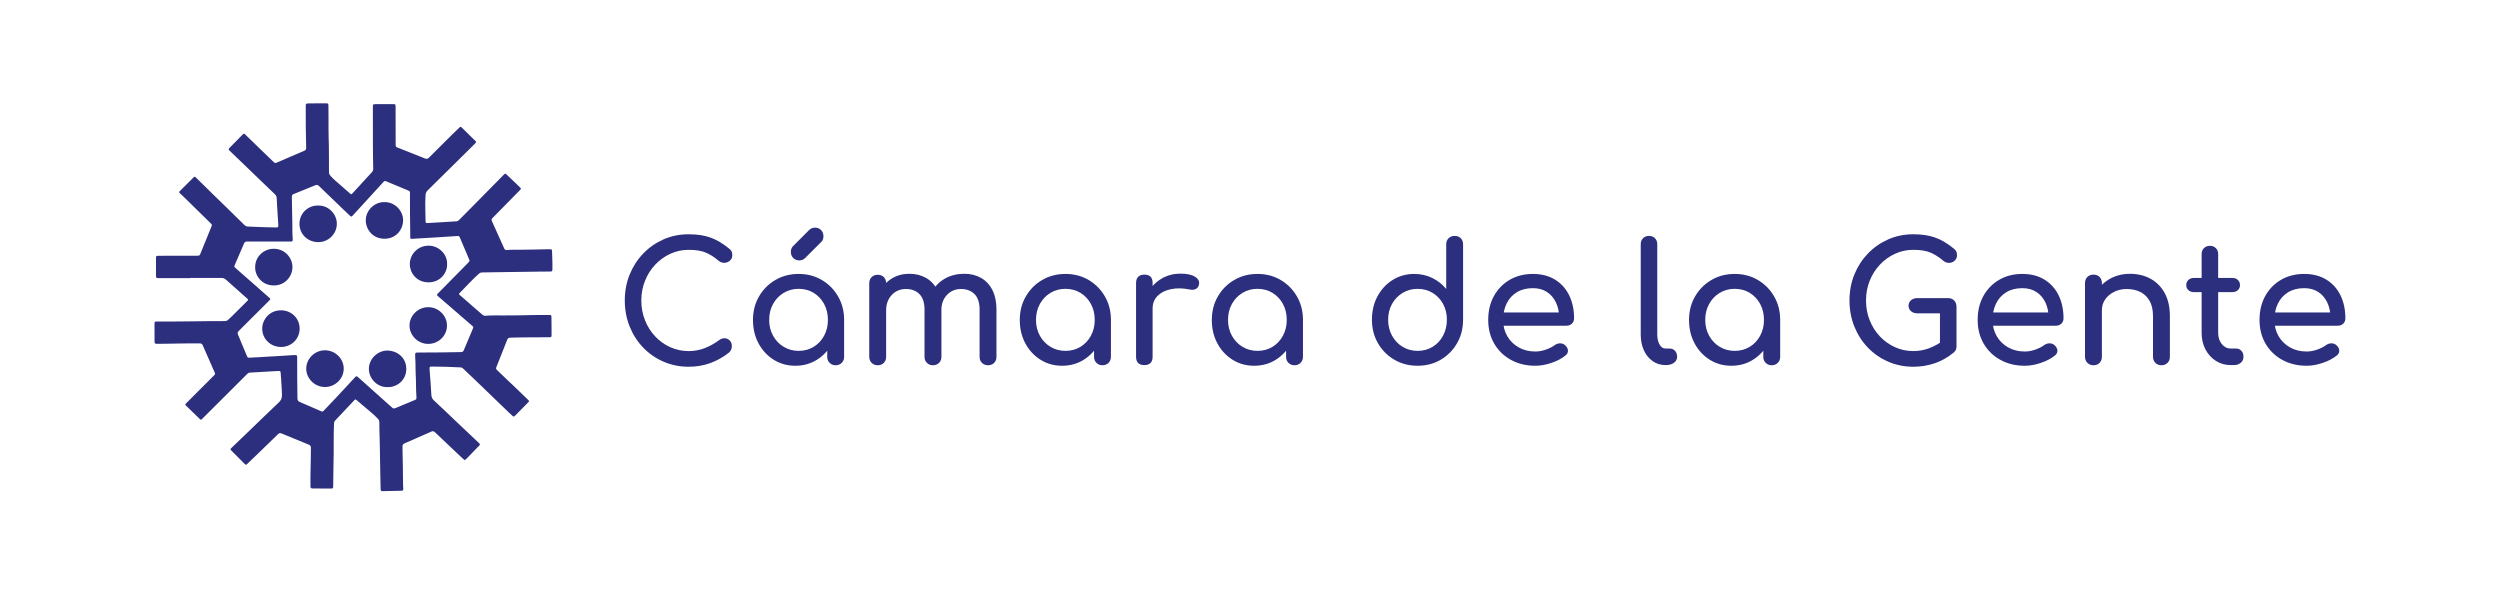
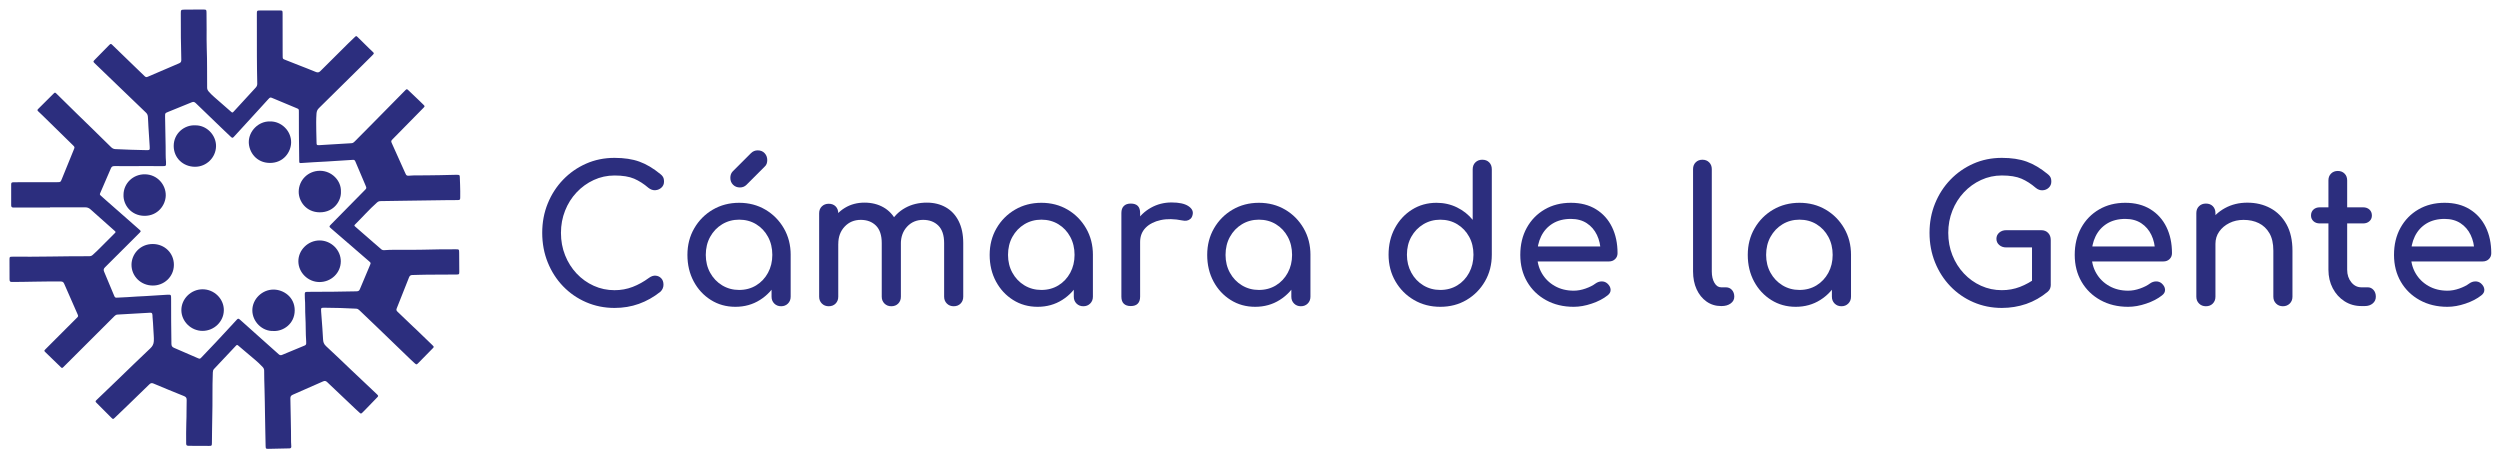
- <svg xmlns="http://www.w3.org/2000/svg" version="1.1" id="Layer_1" x="0px" y="0px" viewBox="0 0 1659.52 394.56" style="enable-background:new 0 0 1659.52 394.56;" xml:space="preserve">
+ <svg xmlns="http://www.w3.org/2000/svg" version="1.1" id="Layer_1" x="0px" y="0px" viewBox="97 63 1465 268" style="enable-background:new 97 63 1465 268;" xml:space="preserve">
  <style type="text/css">
	.st0{fill:#2C2E7E;}
</style>
  <g>
    <g>
      <g>
        <path class="st0" d="M126.35,184.61c-6.89,0-13.78,0-20.68,0c-0.34,0-0.67-0.01-1.01-0.01c-0.71,0-1.05-0.38-1.09-1.07     c-0.01-0.1-0.02-0.19-0.02-0.29c0-4.05-0.03-8.1,0-12.15c0.01-1.04,0.26-1.24,1.32-1.28c1.16-0.04,2.31-0.03,3.47-0.03     c7.42-0.01,14.84-0.02,22.27-0.03c1.87,0,1.88-0.01,2.6-1.79c2.35-5.76,4.69-11.51,7.03-17.27c0.61-1.49,0.61-1.5-0.52-2.61     c-5.92-5.8-11.84-11.61-17.76-17.4c-0.83-0.81-1.71-1.56-2.52-2.39c-0.68-0.69-0.68-0.84,0.02-1.54c2.99-3,6-6,9.02-8.97     c0.67-0.66,0.83-0.65,1.55,0.04c1.25,1.2,2.47,2.43,3.71,3.65c5.51,5.4,10.98,10.83,16.54,16.17c3.96,3.81,7.85,7.69,11.77,11.54     c0.72,0.71,1.48,1.15,2.53,1.2c6.01,0.24,12.03,0.55,18.05,0.6c2.15,0.02,2.2,0.01,2.09-2.15c-0.21-3.89-0.49-7.79-0.75-11.68     c-0.13-1.92-0.14-3.85-0.31-5.77c-0.09-0.99-0.42-1.71-1.12-2.38c-5.02-4.79-10.01-9.61-15.01-14.43     c-4.93-4.75-9.86-9.49-14.79-14.24c-1.29-1.24-1.27-1.25,0.02-2.56c2.6-2.64,5.2-5.29,7.8-7.94c0.24-0.24,0.49-0.47,0.72-0.71     c0.47-0.5,0.92-0.44,1.36,0.03c0.13,0.14,0.28,0.27,0.41,0.4c4.19,4.06,8.38,8.12,12.57,12.17c2.04,1.98,4.11,3.92,6.14,5.92     c0.55,0.54,1.02,0.68,1.78,0.36c6.14-2.67,12.29-5.32,18.47-7.92c0.99-0.42,1.24-1,1.23-1.98c-0.01-5.83-0.33-11.66-0.26-17.49     c0.04-3.28-0.03-6.55-0.03-9.83c0-1.97,0.12-2.1,2.14-2.14c2.51-0.04,5.01-0.03,7.52-0.05c1.11-0.01,2.22-0.01,3.33-0.01     c1.97,0,2.07,0.09,2.08,2c0.02,3.23,0.04,6.46,0.06,9.69c0.02,3.66-0.08,7.33,0.07,10.99c0.3,7.71,0.15,15.42,0.23,23.13     c0.01,0.88,0.31,1.52,0.87,2.19c1.97,2.34,4.41,4.17,6.65,6.21c2.07,1.88,4.21,3.68,6.31,5.52c0.96,0.84,1.01,0.86,1.85-0.06     c4.27-4.65,8.52-9.31,12.81-13.94c0.64-0.69,0.9-1.41,0.88-2.33c-0.07-5.4-0.24-10.79-0.21-16.19     c0.04-8.24-0.01-16.48-0.02-24.73c0-0.34,0-0.68,0.03-1.01c0.05-0.57,0.37-0.86,0.94-0.88c0.39-0.01,0.77-0.02,1.16-0.03     c3.66,0,7.33-0.01,10.99-0.01c1.92,0,1.96,0.03,1.96,1.92c0.01,7.37,0.02,14.75,0.03,22.12c0,0.92,0.01,1.83,0.02,2.75     c0.02,1.56,0.02,1.57,1.42,2.12c2.6,1.03,5.2,2.05,7.8,3.08c3.41,1.34,6.83,2.64,10.21,4.05c1.11,0.46,1.82,0.33,2.67-0.52     c5.4-5.43,10.86-10.82,16.3-16.21c1.23-1.22,2.5-2.41,3.75-3.61c0.92-0.88,0.96-0.9,1.86-0.02c2.24,2.19,4.47,4.39,6.7,6.59     c0.58,0.57,1.17,1.15,1.78,1.7c1.19,1.09,1.2,1.18,0.01,2.37c-2.08,2.08-4.16,4.15-6.26,6.22c-8.33,8.23-16.65,16.47-25.01,24.68     c-0.92,0.91-1.31,1.86-1.41,3.15c-0.25,3.42-0.19,6.84-0.13,10.26c0.04,2.31,0.13,4.62,0.16,6.93c0.01,1.24,0.19,1.41,1.47,1.36     c1.68-0.06,3.36-0.22,5.05-0.31c4.66-0.23,9.32-0.57,13.98-0.84c0.81-0.05,1.33-0.47,1.84-1c3.53-3.56,7.07-7.11,10.59-10.68     c6.26-6.34,12.52-12.7,18.78-19.05c0.1-0.1,0.2-0.21,0.3-0.31c0.83-0.78,0.94-0.8,1.78-0.01c2.14,2.02,4.26,4.05,6.38,6.08     c0.87,0.83,1.74,1.66,2.59,2.53c0.7,0.71,0.69,0.84,0.05,1.55c-0.39,0.43-0.81,0.82-1.22,1.24c-5.61,5.7-11.22,11.41-16.83,17.11     c-1.23,1.25-1.23,1.25-0.51,2.87c2.45,5.45,4.9,10.9,7.35,16.35c0.2,0.44,0.44,0.86,0.61,1.31c0.3,0.78,0.82,1.13,1.67,1.06     c1.05-0.09,2.11-0.17,3.17-0.18c5.01-0.05,10.03,0,15.04-0.14c2.94-0.08,5.87-0.17,8.81-0.2c0.53-0.01,1.06-0.02,1.59,0     c1.29,0.03,1.43,0.16,1.46,1.39c0.04,1.54,0.1,3.08,0.17,4.62c0.11,2.41,0.08,4.82,0.07,7.23c0,1.39-0.16,1.54-1.62,1.56     c-2.17,0.03-4.34,0.02-6.51,0.04c-8.77,0.1-17.54,0.27-26.31,0.37c-4.09,0.05-8.19,0.14-12.28,0.19     c-0.83,0.01-1.45,0.29-2.06,0.83c-4.48,3.97-8.42,8.48-12.67,12.68c-0.78,0.77-0.77,0.84,0.08,1.58     c3.48,3.05,6.97,6.08,10.46,9.12c1.49,1.3,2.99,2.58,4.48,3.88c0.53,0.47,1.11,0.72,1.84,0.66c4.09-0.35,8.19-0.16,12.28-0.21     c3.47-0.05,6.94,0.05,10.41-0.07c6.36-0.24,12.72-0.19,19.08-0.24c2.17-0.02,2.18-0.01,2.2,2.13c0.03,3.66,0.05,7.33,0.07,10.99     c0.01,1.52-0.11,1.65-1.64,1.67c-5.78,0.05-11.57,0.1-17.35,0.09c-2.84,0-5.68,0.17-8.52,0.2c-1.02,0.01-1.56,0.42-1.93,1.36     c-1.96,5.03-3.98,10.03-5.97,15.05c-0.41,1.03-0.78,2.08-1.23,3.09c-0.33,0.76-0.27,1.32,0.36,1.92c2.98,2.81,5.92,5.66,8.88,8.5     c0.56,0.53,1.14,1.04,1.69,1.57c3.13,3.01,6.25,6.02,9.37,9.03c0.28,0.27,0.56,0.53,0.82,0.81c0.73,0.77,0.74,0.84-0.04,1.64     c-2.79,2.86-5.6,5.72-8.41,8.56c-1.1,1.11-1.14,1.09-2.33,0.03c-0.65-0.58-1.29-1.16-1.91-1.76     c-6.66-6.42-13.31-12.85-19.98-19.27c-3.4-3.27-6.83-6.52-10.24-9.79c-0.57-0.54-1.11-0.98-1.98-1.02     c-6.16-0.31-12.32-0.55-18.49-0.55c-2.14,0-2.19,0-2.06,2.18c0.2,3.27,0.49,6.53,0.73,9.8c0.15,2.16,0.32,4.32,0.4,6.49     c0.06,1.6,0.47,2.86,1.76,4.04c4.94,4.52,9.73,9.2,14.59,13.81c4.89,4.64,9.8,9.27,14.71,13.9c0.21,0.2,0.42,0.4,0.62,0.6     c0.79,0.83,0.82,0.93,0.01,1.76c-2.34,2.43-4.69,4.85-7.04,7.27c-0.5,0.52-1,1.04-1.53,1.54c-0.85,0.81-0.95,0.82-1.78,0.07     c-0.82-0.74-1.64-1.49-2.45-2.25c-5.5-5.2-11-10.39-16.47-15.62c-0.78-0.75-1.45-0.86-2.44-0.41c-5.89,2.64-11.8,5.25-17.73,7.8     c-1.06,0.46-1.41,1.05-1.4,2.18c0.11,8.48,0.42,16.96,0.4,25.44c0,0.91,0.12,1.83,0.14,2.74c0.02,0.69-0.32,1.08-1.05,1.08     c-0.1,0-0.19,0.01-0.29,0.01c-4,0.09-7.99,0.19-11.99,0.26c-1.59,0.03-1.67-0.11-1.72-1.74c-0.2-6.02-0.17-12.05-0.35-18.06     c-0.16-5.06-0.07-10.12-0.29-15.17c-0.16-3.61-0.16-7.22-0.21-10.84c-0.01-0.89-0.31-1.53-0.91-2.18     c-2.95-3.21-6.45-5.78-9.71-8.65c-1.45-1.27-2.92-2.52-4.41-3.74c-0.84-0.69-0.92-0.67-1.66,0.11     c-4.23,4.49-8.45,8.99-12.69,13.47c-0.59,0.62-0.67,1.33-0.71,2.12c-0.36,8.62-0.07,17.25-0.32,25.87     c-0.15,5.16-0.1,10.31-0.21,15.46c-0.03,1.53-0.13,1.63-1.68,1.63c-3.86-0.01-7.71-0.03-11.57-0.05c-0.19,0-0.39,0-0.58-0.02     c-0.99-0.09-1.17-0.27-1.25-1.22c-0.01-0.14-0.01-0.29-0.01-0.43c0.02-3.95-0.09-7.91,0.09-11.85c0.21-4.43,0.06-8.87,0.21-13.29     c0.04-1.25-0.4-1.88-1.57-2.34c-5.99-2.4-11.96-4.86-17.92-7.37c-1.03-0.43-1.65-0.22-2.39,0.51c-4.23,4.15-8.5,8.26-12.76,12.38     c-2.5,2.41-5,4.81-7.51,7.21c-0.95,0.91-1.03,0.91-1.98-0.04c-2.87-2.86-5.73-5.73-8.58-8.6c-0.9-0.9-0.91-1.01-0.04-1.86     c3.22-3.11,6.47-6.21,9.7-9.31c0.9-0.87,1.81-1.73,2.71-2.6c6.31-6.09,12.59-12.22,18.97-18.23c1.32-1.24,2.01-2.44,2.12-4.29     c0.14-2.33-0.21-4.61-0.27-6.92c-0.06-2.4-0.31-4.8-0.48-7.21c-0.03-0.38-0.01-0.77-0.05-1.16c-0.13-1.19-0.37-1.42-1.56-1.35     c-6.3,0.36-12.59,0.75-18.89,1.08c-0.81,0.04-1.34,0.42-1.86,0.94c-2.38,2.39-4.78,4.77-7.16,7.15     c-7.4,7.39-14.81,14.77-22.21,22.16c-0.17,0.17-0.34,0.35-0.51,0.51c-0.75,0.68-0.83,0.71-1.54,0.02     c-3.02-2.9-6.04-5.82-9.03-8.75c-0.8-0.78-0.79-0.86,0.08-1.74c2.65-2.67,5.31-5.32,7.97-7.98c3.44-3.44,6.89-6.88,10.33-10.32     c1-1,1.01-1.01,0.42-2.36c-2.59-5.91-5.22-11.81-7.79-17.74c-0.4-0.93-0.96-1.29-1.98-1.28c-5.06,0.05-10.13-0.08-15.18,0.1     c-4.14,0.15-8.29,0.08-12.43,0.18c-0.43,0.01-0.87-0.01-1.3-0.02c-0.71-0.01-1.05-0.4-1.08-1.09c-0.01-0.24-0.02-0.48-0.03-0.72     c-0.01-3.71-0.03-7.42-0.03-11.13c0-1.77,0.09-1.85,1.9-1.85c7.28-0.02,14.56,0.08,21.83-0.09c7.66-0.18,15.32-0.14,22.98-0.19     c0.76-0.01,1.41-0.17,1.98-0.7c0.84-0.8,1.73-1.53,2.55-2.35c3.35-3.32,6.69-6.67,10.03-10.01c0.2-0.2,0.4-0.42,0.61-0.62     c0.34-0.33,0.38-0.65-0.02-0.97c-0.15-0.12-0.28-0.26-0.43-0.39c-4.68-4.16-9.38-8.3-14.04-12.49c-0.93-0.83-1.92-1.12-3.15-1.12     c-6.84,0.04-13.69,0.02-20.53,0.02C126.35,184.57,126.35,184.59,126.35,184.61z M178.36,160.31c0,0.01,0,0.03,0,0.04     c-4.77,0-9.54,0.03-14.31-0.02c-1.08-0.01-1.69,0.35-2.08,1.34c-0.58,1.48-1.25,2.92-1.89,4.38c-1.41,3.27-2.84,6.54-4.24,9.82     c-0.48,1.11-0.46,1.14,0.44,1.97c1.06,0.98,2.15,1.93,3.24,2.88c6.4,5.63,12.81,11.26,19.21,16.89c0.95,0.83,0.94,0.89,0.07,1.81     c-0.27,0.28-0.54,0.55-0.82,0.82c-6.48,6.47-12.94,12.95-19.45,19.4c-0.8,0.8-0.98,1.49-0.53,2.54c1.97,4.61,3.86,9.25,5.8,13.87     c0.58,1.39,0.6,1.43,2.14,1.36c3.85-0.19,7.7-0.36,11.53-0.66c1.64-0.13,3.27-0.15,4.9-0.25c4.18-0.28,8.36-0.56,12.54-0.78     c2.35-0.12,2.36-0.07,2.36,2.35c-0.01,8.82,0.03,17.63,0.18,26.45c0.02,1.18,0.41,1.83,1.51,2.3c4.61,1.96,9.19,3.99,13.79,5.98     c1.37,0.59,1.4,0.6,2.38-0.43c2.77-2.89,5.52-5.79,8.27-8.7c1.75-1.86,3.48-3.73,5.22-5.61c2.42-2.61,4.85-5.22,7.26-7.85     c0.5-0.54,0.95-0.58,1.48-0.09c0.18,0.16,0.38,0.3,0.56,0.46c3.95,3.53,7.9,7.07,11.85,10.6c3.52,3.14,7.06,6.27,10.57,9.43     c0.62,0.56,1.18,0.69,1.95,0.36c4.4-1.85,8.8-3.67,13.22-5.48c0.69-0.28,0.97-0.73,0.92-1.44c-0.02-0.34,0.01-0.68-0.01-1.01     c-0.37-4.85-0.17-9.73-0.47-14.58c-0.22-3.56,0.01-7.13-0.31-10.69c-0.06-0.72-0.04-1.44-0.04-2.17     c-0.01-1.41,0.11-1.53,1.58-1.57c0.77-0.02,1.54-0.02,2.31-0.02c8.77-0.02,17.54-0.07,26.3-0.29c0.93-0.02,1.63-0.15,2.05-1.16     c1.97-4.77,4-9.5,6-14.25c0.52-1.24,0.51-1.27-0.55-2.2c-1.27-1.11-2.56-2.2-3.83-3.3c-6.12-5.29-12.24-10.59-18.37-15.88     c-1.29-1.11-1.31-1.21-0.08-2.46c0.1-0.1,0.21-0.2,0.31-0.31c6.46-6.56,12.92-13.11,19.38-19.67c1.18-1.2,1.18-1.22,0.53-2.76     c-1.07-2.53-2.14-5.06-3.22-7.58c-0.92-2.17-1.85-4.34-2.77-6.52c-0.26-0.62-0.56-1.02-1.38-0.96c-5.28,0.37-10.57,0.72-15.85,1     c-4.81,0.25-9.61,0.51-14.42,0.86c-1.13,0.08-1.24-0.02-1.25-1.18c-0.06-5.39-0.14-10.79-0.18-16.18     c-0.03-4.05-0.01-8.1-0.02-12.14c0-2.3,0.13-2.02-1.99-2.92c-4.44-1.88-8.89-3.71-13.34-5.57c-1.44-0.6-1.49-0.62-2.61,0.59     c-1.8,1.94-3.57,3.92-5.35,5.88c-4.88,5.33-9.76,10.66-14.64,15.99c-0.91,0.99-1.05,1.01-2.07,0.05     c-1.37-1.29-2.74-2.57-4.09-3.87c-5.46-5.24-10.92-10.47-16.34-15.75c-0.77-0.75-1.4-0.89-2.4-0.47     c-4.53,1.9-9.1,3.71-13.66,5.56c-1.92,0.78-1.92,0.78-1.91,2.84c0,0.19,0.01,0.39,0.01,0.58c0.1,5.64,0.2,11.27,0.31,16.91     c0.06,2.99-0.07,5.97,0.22,8.96c0.05,0.52,0.02,1.06,0,1.59c-0.02,0.57-0.31,0.89-0.9,0.92c-0.39,0.02-0.77,0.02-1.16,0.03     C187.61,160.31,182.99,160.31,178.36,160.31z" />
        <path class="st0" d="M186.48,230.32c-6.9,0-12.45-5.43-12.42-12.19c0.02-6.02,4.84-12.18,12.51-12.14     c6.87,0.04,12.39,5.28,12.33,12.29C198.84,225.33,193,230.42,186.48,230.32z" />
        <path class="st0" d="M284.18,228.28c-6.71-0.03-12.33-5.58-12.34-12.18c-0.01-6.64,5.72-12.23,12.49-12.2     c6.78,0.03,12.44,5.65,12.38,12.29C296.67,222.92,291.07,228.31,284.18,228.28z" />
        <path class="st0" d="M296.78,175.27c0.29,5.15-3.93,12.18-12.4,12.15c-7.98-0.03-12.39-6.46-12.34-12.11     c0.06-6.8,5.48-12.18,12.37-12.23C291.4,163.03,297.05,168.92,296.78,175.27z" />
        <path class="st0" d="M255.29,134.17c6.42-0.16,12.39,5.4,12.31,12.28c-0.07,5.65-4.44,12.05-12.42,12.03     c-7.96-0.02-12.37-6.4-12.39-12.22C242.78,139.8,248.52,133.93,255.29,134.17z" />
        <path class="st0" d="M169.38,177.14c0.05-6.73,5.63-12.1,12.56-12c7.33,0.11,12.3,6.17,12.19,12.41     c-0.1,5.64-4.64,12.01-12.53,11.93C173.72,189.39,169.14,182.92,169.38,177.14z" />
        <path class="st0" d="M211.2,136.45c6.84-0.24,12.46,5.69,12.4,12.17c-0.07,6.65-5.59,12.15-12.36,12.11     c-6.99-0.04-12.43-5.21-12.45-12.15C198.76,141.07,205.15,136.18,211.2,136.45z" />
        <path class="st0" d="M257.24,256.95c-6.59,0.29-12.42-5.51-12.37-12.19c0.05-6.49,5.72-12.08,12.41-12.07     c5.81,0.01,12.42,4.3,12.42,12.18C269.69,252.81,262.91,257.29,257.24,256.95z" />
        <path class="st0" d="M215.72,232.52c6.8,0,12.47,5.56,12.45,12.21c-0.02,6.67-5.69,12.18-12.5,12.17     c-6.71-0.01-12.35-5.54-12.39-12.14C203.25,238.12,208.94,232.52,215.72,232.52z" />
      </g>
    </g>
    <g>
      <path class="st0" d="M457.12,243.45c-5.93,0-11.47-1.12-16.63-3.35c-5.16-2.23-9.66-5.34-13.51-9.33c-3.84-3.99-6.85-8.66-9-14    c-2.16-5.34-3.24-11.13-3.24-17.35c0-6.15,1.08-11.88,3.24-17.18c2.16-5.31,5.16-9.95,9-13.94c3.84-3.99,8.33-7.12,13.45-9.39    c5.12-2.27,10.69-3.4,16.69-3.4c5.64,0,10.49,0.73,14.55,2.2c4.06,1.47,8.14,3.88,12.24,7.25c0.59,0.44,1.04,0.9,1.37,1.37    c0.33,0.48,0.55,0.95,0.66,1.43c0.11,0.48,0.17,1.04,0.17,1.7c0,1.39-0.49,2.54-1.48,3.46c-0.99,0.92-2.18,1.43-3.57,1.54    c-1.39,0.11-2.75-0.35-4.06-1.37c-2.71-2.34-5.51-4.13-8.4-5.38c-2.89-1.24-6.72-1.87-11.47-1.87c-4.32,0-8.38,0.88-12.19,2.64    c-3.81,1.76-7.16,4.17-10.05,7.25c-2.89,3.07-5.14,6.64-6.75,10.71c-1.61,4.06-2.42,8.4-2.42,13.01c0,4.69,0.8,9.06,2.42,13.12    c1.61,4.06,3.86,7.63,6.75,10.71c2.89,3.07,6.24,5.47,10.05,7.19c3.8,1.72,7.87,2.58,12.19,2.58c3.73,0,7.26-0.64,10.6-1.92    c3.33-1.28,6.53-3.06,9.61-5.33c1.32-0.95,2.62-1.37,3.9-1.26c1.28,0.11,2.36,0.62,3.24,1.54c0.88,0.92,1.32,2.18,1.32,3.79    c0,0.73-0.15,1.45-0.44,2.14c-0.29,0.7-0.73,1.34-1.32,1.92c-3.95,3.15-8.18,5.53-12.68,7.14S462.1,243.45,457.12,243.45z" />
      <path class="st0" d="M527.94,242.79c-5.34,0-10.14-1.33-14.38-4.01c-4.25-2.67-7.6-6.29-10.05-10.87    c-2.45-4.57-3.68-9.75-3.68-15.54c0-5.78,1.33-10.98,4.01-15.59c2.67-4.61,6.29-8.25,10.87-10.93c4.57-2.67,9.72-4.01,15.43-4.01    c5.71,0,10.83,1.34,15.37,4.01c4.54,2.67,8.14,6.31,10.82,10.93c2.67,4.61,4.01,9.81,4.01,15.59h-4.28    c0,5.78-1.23,10.96-3.68,15.54c-2.45,4.58-5.8,8.2-10.05,10.87C538.08,241.46,533.29,242.79,527.94,242.79z M530.14,232.91    c3.73,0,7.06-0.9,9.99-2.69c2.93-1.79,5.23-4.25,6.92-7.36c1.68-3.11,2.53-6.6,2.53-10.49c0-3.95-0.84-7.48-2.53-10.6    c-1.68-3.11-3.99-5.56-6.92-7.36c-2.93-1.79-6.26-2.69-9.99-2.69c-3.66,0-6.97,0.9-9.94,2.69c-2.96,1.79-5.31,4.25-7.03,7.36    c-1.72,3.11-2.58,6.64-2.58,10.6c0,3.88,0.86,7.38,2.58,10.49c1.72,3.11,4.06,5.56,7.03,7.36    C523.17,232.01,526.48,232.91,530.14,232.91z M530.58,172.85c-1.61,0-2.95-0.53-4.01-1.59c-1.06-1.06-1.59-2.4-1.59-4.01    c0-1.54,0.44-2.78,1.32-3.73l10.76-10.76c1.1-1.1,2.42-1.65,3.95-1.65c1.68,0,3.04,0.55,4.06,1.65c1.02,1.1,1.54,2.45,1.54,4.06    c0,0.73-0.11,1.43-0.33,2.09c-0.22,0.66-0.62,1.25-1.21,1.76l-10.65,10.65C533.39,172.34,532.12,172.85,530.58,172.85z     M554.73,242.46c-1.61,0-2.95-0.53-4.01-1.59c-1.06-1.06-1.59-2.4-1.59-4.01v-16.8l2.09-11.64l9.11,3.95v24.49    c0,1.61-0.53,2.95-1.59,4.01C557.68,241.93,556.34,242.46,554.73,242.46z" />
      <path class="st0" d="M582.62,242.46c-1.61,0-2.95-0.53-4.01-1.59c-1.06-1.06-1.59-2.4-1.59-4.01V188c0-1.68,0.53-3.04,1.59-4.06    c1.06-1.02,2.4-1.54,4.01-1.54c1.68,0,3.04,0.51,4.06,1.54c1.02,1.03,1.54,2.38,1.54,4.06v48.86c0,1.61-0.51,2.95-1.54,4.01    C585.66,241.93,584.31,242.46,582.62,242.46z M619.3,242.46c-1.61,0-2.95-0.53-4.01-1.59c-1.06-1.06-1.59-2.4-1.59-4.01v-31.4    c0-4.61-1.14-8.03-3.4-10.27c-2.27-2.23-5.23-3.35-8.89-3.35c-3.81,0-6.96,1.32-9.44,3.95c-2.49,2.64-3.73,6-3.73,10.1h-6.92    c0-4.76,0.95-8.95,2.86-12.57c1.9-3.62,4.54-6.46,7.91-8.51c3.37-2.05,7.21-3.07,11.53-3.07c4.17,0,7.87,0.92,11.09,2.75    c3.22,1.83,5.73,4.52,7.52,8.07c1.79,3.55,2.69,7.85,2.69,12.9v31.4c0,1.61-0.51,2.95-1.54,4.01    C622.33,241.93,620.98,242.46,619.3,242.46z M655.86,242.46c-1.61,0-2.95-0.53-4.01-1.59c-1.06-1.06-1.59-2.4-1.59-4.01v-31.4    c0-4.61-1.14-8.03-3.4-10.27c-2.27-2.23-5.23-3.35-8.89-3.35c-3.81,0-6.94,1.32-9.39,3.95c-2.45,2.64-3.68,6-3.68,10.1h-9.11    c0-4.76,1.02-8.95,3.07-12.57c2.05-3.62,4.92-6.46,8.62-8.51c3.7-2.05,7.92-3.07,12.68-3.07c4.17,0,7.87,0.92,11.09,2.75    c3.22,1.83,5.73,4.52,7.52,8.07c1.79,3.55,2.69,7.85,2.69,12.9v31.4c0,1.61-0.51,2.95-1.54,4.01    C658.9,241.93,657.54,242.46,655.86,242.46z" />
      <path class="st0" d="M705.05,242.79c-5.34,0-10.14-1.33-14.38-4.01c-4.25-2.67-7.6-6.29-10.05-10.87    c-2.45-4.57-3.68-9.75-3.68-15.54c0-5.78,1.33-10.98,4.01-15.59c2.67-4.61,6.29-8.25,10.87-10.93c4.57-2.67,9.72-4.01,15.43-4.01    c5.71,0,10.83,1.34,15.37,4.01c4.54,2.67,8.14,6.31,10.82,10.93c2.67,4.61,4.01,9.81,4.01,15.59h-4.28    c0,5.78-1.23,10.96-3.68,15.54c-2.45,4.58-5.8,8.2-10.05,10.87C715.19,241.46,710.39,242.79,705.05,242.79z M707.25,232.91    c3.73,0,7.06-0.9,9.99-2.69c2.93-1.79,5.23-4.25,6.92-7.36c1.68-3.11,2.53-6.6,2.53-10.49c0-3.95-0.84-7.48-2.53-10.6    c-1.68-3.11-3.99-5.56-6.92-7.36c-2.93-1.79-6.26-2.69-9.99-2.69c-3.66,0-6.97,0.9-9.94,2.69c-2.96,1.79-5.31,4.25-7.03,7.36    c-1.72,3.11-2.58,6.64-2.58,10.6c0,3.88,0.86,7.38,2.58,10.49c1.72,3.11,4.06,5.56,7.03,7.36    C700.27,232.01,703.59,232.91,707.25,232.91z M731.84,242.46c-1.61,0-2.95-0.53-4.01-1.59c-1.06-1.06-1.59-2.4-1.59-4.01v-16.8    l2.09-11.64l9.11,3.95v24.49c0,1.61-0.53,2.95-1.59,4.01C734.79,241.93,733.45,242.46,731.84,242.46z" />
      <path class="st0" d="M759.62,242.35c-1.76,0-3.11-0.46-4.06-1.37c-0.95-0.92-1.43-2.29-1.43-4.12v-49.08    c0-1.76,0.48-3.11,1.43-4.06c0.95-0.95,2.31-1.43,4.06-1.43c1.83,0,3.2,0.46,4.12,1.37c0.91,0.92,1.37,2.29,1.37,4.12v49.08    c0,1.76-0.46,3.11-1.37,4.06C762.82,241.88,761.45,242.35,759.62,242.35z M759.51,204.8c0-4.39,1.08-8.33,3.24-11.8    c2.16-3.48,5.07-6.24,8.73-8.29c3.66-2.05,7.69-3.07,12.08-3.07c4.39,0,7.67,0.71,9.83,2.14c2.16,1.43,2.98,3.13,2.47,5.11    c-0.22,1.03-0.64,1.81-1.26,2.36c-0.62,0.55-1.34,0.9-2.14,1.04c-0.81,0.15-1.68,0.11-2.64-0.11c-4.69-0.95-8.89-1.02-12.63-0.22    c-3.73,0.81-6.68,2.31-8.84,4.5c-2.16,2.2-3.24,4.98-3.24,8.35H759.51z" />
      <path class="st0" d="M832.53,242.79c-5.34,0-10.14-1.33-14.38-4.01c-4.25-2.67-7.6-6.29-10.05-10.87    c-2.45-4.57-3.68-9.75-3.68-15.54c0-5.78,1.33-10.98,4.01-15.59c2.67-4.61,6.29-8.25,10.87-10.93c4.57-2.67,9.72-4.01,15.43-4.01    c5.71,0,10.83,1.34,15.37,4.01c4.54,2.67,8.14,6.31,10.82,10.93c2.67,4.61,4.01,9.81,4.01,15.59h-4.28    c0,5.78-1.23,10.96-3.68,15.54c-2.45,4.58-5.8,8.2-10.05,10.87C842.67,241.46,837.87,242.79,832.53,242.79z M834.72,232.91    c3.73,0,7.06-0.9,9.99-2.69c2.93-1.79,5.23-4.25,6.92-7.36c1.68-3.11,2.53-6.6,2.53-10.49c0-3.95-0.84-7.48-2.53-10.6    c-1.68-3.11-3.99-5.56-6.92-7.36c-2.93-1.79-6.26-2.69-9.99-2.69c-3.66,0-6.97,0.9-9.94,2.69c-2.96,1.79-5.31,4.25-7.03,7.36    c-1.72,3.11-2.58,6.64-2.58,10.6c0,3.88,0.86,7.38,2.58,10.49c1.72,3.11,4.06,5.56,7.03,7.36    C827.75,232.01,831.06,232.91,834.72,232.91z M859.32,242.46c-1.61,0-2.95-0.53-4.01-1.59c-1.06-1.06-1.59-2.4-1.59-4.01v-16.8    l2.09-11.64l9.11,3.95v24.49c0,1.61-0.53,2.95-1.59,4.01C862.27,241.93,860.93,242.46,859.32,242.46z" />
      <path class="st0" d="M941.01,242.79c-5.71,0-10.85-1.33-15.43-4.01c-4.58-2.67-8.2-6.31-10.87-10.93    c-2.67-4.61-4.01-9.81-4.01-15.59c0-5.78,1.22-10.96,3.68-15.54c2.45-4.57,5.8-8.2,10.05-10.87c4.24-2.67,9.04-4.01,14.38-4.01    c4.32,0,8.31,0.9,11.97,2.69c3.66,1.79,6.73,4.23,9.22,7.3V162.2c0-1.68,0.53-3.04,1.59-4.06c1.06-1.02,2.4-1.54,4.01-1.54    c1.68,0,3.04,0.51,4.06,1.54c1.02,1.03,1.54,2.38,1.54,4.06v50.07c0,5.78-1.34,10.98-4.01,15.59c-2.67,4.61-6.28,8.25-10.82,10.93    C951.84,241.46,946.72,242.79,941.01,242.79z M941.01,232.91c3.73,0,7.06-0.9,9.99-2.69c2.93-1.79,5.23-4.26,6.92-7.41    c1.68-3.15,2.53-6.66,2.53-10.54c0-3.95-0.84-7.47-2.53-10.54c-1.68-3.07-3.99-5.51-6.92-7.3c-2.93-1.79-6.26-2.69-9.99-2.69    c-3.66,0-6.97,0.9-9.94,2.69c-2.96,1.79-5.31,4.23-7.03,7.3c-1.72,3.08-2.58,6.59-2.58,10.54c0,3.88,0.86,7.39,2.58,10.54    c1.72,3.15,4.06,5.62,7.03,7.41C934.04,232.01,937.35,232.91,941.01,232.91z" />
      <path class="st0" d="M1019.19,242.79c-6.08,0-11.47-1.3-16.2-3.9c-4.72-2.6-8.42-6.18-11.09-10.76    c-2.67-4.57-4.01-9.83-4.01-15.76c0-6,1.26-11.29,3.79-15.87c2.53-4.57,6.02-8.16,10.49-10.76c4.46-2.6,9.59-3.9,15.37-3.9    c5.71,0,10.61,1.26,14.71,3.79c4.1,2.53,7.23,6,9.39,10.43c2.16,4.43,3.24,9.54,3.24,15.32c0,1.39-0.48,2.54-1.43,3.46    c-0.95,0.92-2.16,1.37-3.62,1.37h-44.25v-8.78h43.92l-4.5,3.07c-0.07-3.66-0.81-6.93-2.2-9.83c-1.39-2.89-3.37-5.18-5.93-6.86    c-2.56-1.68-5.67-2.53-9.33-2.53c-4.17,0-7.74,0.92-10.71,2.74c-2.96,1.83-5.21,4.34-6.75,7.52c-1.54,3.18-2.31,6.79-2.31,10.82    c0,4.03,0.92,7.61,2.75,10.76c1.83,3.15,4.35,5.64,7.58,7.47c3.22,1.83,6.92,2.75,11.09,2.75c2.27,0,4.59-0.42,6.97-1.26    c2.38-0.84,4.3-1.81,5.76-2.91c1.1-0.8,2.29-1.23,3.57-1.26c1.28-0.04,2.4,0.35,3.35,1.15c1.24,1.1,1.9,2.31,1.98,3.62    c0.07,1.32-0.51,2.45-1.76,3.4c-2.49,1.98-5.58,3.59-9.28,4.83C1026.09,242.17,1022.55,242.79,1019.19,242.79z" />
      <path class="st0" d="M1105.6,242.35c-3.22,0-6.08-0.88-8.56-2.63c-2.49-1.76-4.43-4.15-5.82-7.19c-1.39-3.04-2.09-6.53-2.09-10.49    v-59.95c0-1.61,0.51-2.93,1.54-3.95c1.02-1.02,2.34-1.54,3.95-1.54c1.61,0,2.93,0.51,3.95,1.54c1.02,1.03,1.54,2.34,1.54,3.95    v59.95c0,2.71,0.51,4.94,1.54,6.7c1.02,1.76,2.34,2.63,3.95,2.63h2.75c1.46,0,2.65,0.51,3.57,1.54c0.92,1.03,1.37,2.34,1.37,3.95    c0,1.61-0.7,2.93-2.09,3.95c-1.39,1.03-3.18,1.54-5.38,1.54H1105.6z" />
      <path class="st0" d="M1149.3,242.79c-5.34,0-10.14-1.33-14.38-4.01c-4.25-2.67-7.6-6.29-10.05-10.87    c-2.45-4.57-3.68-9.75-3.68-15.54c0-5.78,1.33-10.98,4.01-15.59c2.67-4.61,6.29-8.25,10.87-10.93c4.57-2.67,9.72-4.01,15.43-4.01    c5.71,0,10.83,1.34,15.37,4.01c4.54,2.67,8.14,6.31,10.82,10.93c2.67,4.61,4.01,9.81,4.01,15.59h-4.28    c0,5.78-1.23,10.96-3.68,15.54c-2.45,4.58-5.8,8.2-10.05,10.87C1159.44,241.46,1154.64,242.79,1149.3,242.79z M1151.5,232.91    c3.73,0,7.06-0.9,9.99-2.69c2.93-1.79,5.23-4.25,6.92-7.36c1.68-3.11,2.53-6.6,2.53-10.49c0-3.95-0.84-7.48-2.53-10.6    c-1.68-3.11-3.99-5.56-6.92-7.36c-2.93-1.79-6.26-2.69-9.99-2.69c-3.66,0-6.97,0.9-9.94,2.69c-2.96,1.79-5.31,4.25-7.03,7.36    c-1.72,3.11-2.58,6.64-2.58,10.6c0,3.88,0.86,7.38,2.58,10.49c1.72,3.11,4.06,5.56,7.03,7.36    C1144.52,232.01,1147.84,232.91,1151.5,232.91z M1176.09,242.46c-1.61,0-2.95-0.53-4.01-1.59c-1.06-1.06-1.59-2.4-1.59-4.01v-16.8    l2.09-11.64l9.11,3.95v24.49c0,1.61-0.53,2.95-1.59,4.01C1179.04,241.93,1177.7,242.46,1176.09,242.46z" />
      <path class="st0" d="M1270.08,243.45c-5.93,0-11.47-1.12-16.64-3.35c-5.16-2.23-9.66-5.34-13.5-9.33c-3.84-3.99-6.85-8.66-9-14    c-2.16-5.34-3.24-11.13-3.24-17.35c0-6.15,1.08-11.88,3.24-17.18c2.16-5.31,5.16-9.95,9-13.94c3.84-3.99,8.33-7.12,13.45-9.39    c5.12-2.27,10.69-3.4,16.69-3.4c5.64,0,10.49,0.73,14.55,2.2c4.06,1.47,8.14,3.88,12.24,7.25c0.58,0.44,1.04,0.9,1.37,1.37    c0.33,0.48,0.55,0.95,0.66,1.43c0.11,0.48,0.17,1.04,0.17,1.7c0,1.39-0.49,2.56-1.48,3.51c-0.99,0.95-2.2,1.46-3.62,1.54    c-1.43,0.07-2.76-0.4-4.01-1.43c-2.71-2.34-5.51-4.13-8.4-5.38c-2.89-1.24-6.72-1.87-11.47-1.87c-4.32,0-8.38,0.88-12.19,2.64    c-3.81,1.76-7.16,4.17-10.05,7.25c-2.89,3.07-5.14,6.64-6.75,10.71c-1.61,4.06-2.42,8.4-2.42,13.01c0,4.69,0.8,9.06,2.42,13.12    c1.61,4.06,3.86,7.63,6.75,10.71c2.89,3.07,6.24,5.47,10.05,7.19c3.81,1.72,7.87,2.58,12.19,2.58c3.73,0,7.26-0.64,10.6-1.92    c3.33-1.28,6.53-3.06,9.61-5.33c1.32-0.95,2.62-1.37,3.9-1.26c1.28,0.11,2.36,0.62,3.24,1.54c0.88,0.92,1.32,2.18,1.32,3.79    c0,0.73-0.13,1.45-0.38,2.14c-0.26,0.7-0.71,1.34-1.37,1.92c-3.88,3.22-8.09,5.62-12.63,7.19    C1279.82,242.66,1275.06,243.45,1270.08,243.45z M1298.74,229.84l-10.98-2.2v-19.65h-15.15c-1.61,0-2.96-0.47-4.06-1.43    c-1.1-0.95-1.65-2.16-1.65-3.62c0-1.46,0.55-2.67,1.65-3.62c1.1-0.95,2.45-1.43,4.06-1.43h20.53c1.68,0,3.04,0.53,4.06,1.59    c1.02,1.06,1.54,2.43,1.54,4.12V229.84z" />
      <path class="st0" d="M1344.09,242.79c-6.08,0-11.47-1.3-16.2-3.9c-4.72-2.6-8.42-6.18-11.09-10.76    c-2.67-4.57-4.01-9.83-4.01-15.76c0-6,1.26-11.29,3.79-15.87c2.53-4.57,6.02-8.16,10.49-10.76c4.46-2.6,9.59-3.9,15.37-3.9    c5.71,0,10.61,1.26,14.71,3.79c4.1,2.53,7.23,6,9.39,10.43c2.16,4.43,3.24,9.54,3.24,15.32c0,1.39-0.48,2.54-1.43,3.46    c-0.95,0.92-2.16,1.37-3.62,1.37h-44.25v-8.78h43.92l-4.5,3.07c-0.07-3.66-0.81-6.93-2.2-9.83c-1.39-2.89-3.37-5.18-5.93-6.86    c-2.56-1.68-5.67-2.53-9.33-2.53c-4.17,0-7.74,0.92-10.71,2.74c-2.96,1.83-5.21,4.34-6.75,7.52c-1.54,3.18-2.31,6.79-2.31,10.82    c0,4.03,0.92,7.61,2.75,10.76c1.83,3.15,4.35,5.64,7.58,7.47c3.22,1.83,6.92,2.75,11.09,2.75c2.27,0,4.59-0.42,6.97-1.26    c2.38-0.84,4.3-1.81,5.76-2.91c1.1-0.8,2.29-1.23,3.57-1.26c1.28-0.04,2.4,0.35,3.35,1.15c1.24,1.1,1.9,2.31,1.98,3.62    c0.07,1.32-0.51,2.45-1.76,3.4c-2.49,1.98-5.58,3.59-9.28,4.83C1350.99,242.17,1347.45,242.79,1344.09,242.79z" />
      <path class="st0" d="M1389.65,242.46c-1.61,0-2.95-0.53-4.01-1.59c-1.06-1.06-1.59-2.4-1.59-4.01v-48.97    c0-1.68,0.53-3.04,1.59-4.06c1.06-1.02,2.4-1.54,4.01-1.54c1.68,0,3.04,0.51,4.06,1.54c1.02,1.03,1.54,2.38,1.54,4.06v48.97    c0,1.61-0.51,2.95-1.54,4.01C1392.69,241.93,1391.34,242.46,1389.65,242.46z M1434.78,242.46c-1.61,0-2.95-0.53-4.01-1.59    c-1.06-1.06-1.59-2.4-1.59-4.01v-27.01c0-4.17-0.77-7.58-2.31-10.21c-1.54-2.64-3.61-4.59-6.2-5.87c-2.6-1.28-5.58-1.92-8.95-1.92    c-3.07,0-5.86,0.62-8.34,1.87c-2.49,1.25-4.47,2.91-5.93,5c-1.47,2.09-2.2,4.48-2.2,7.19h-6.92c0-4.61,1.12-8.73,3.35-12.35    c2.23-3.62,5.29-6.5,9.17-8.62c3.88-2.12,8.24-3.18,13.07-3.18c5.05,0,9.57,1.08,13.56,3.24c3.99,2.16,7.14,5.33,9.44,9.5    s3.46,9.3,3.46,15.37v27.01c0,1.61-0.53,2.95-1.59,4.01C1437.73,241.93,1436.39,242.46,1434.78,242.46z" />
      <path class="st0" d="M1456.41,193.93c-1.54,0-2.78-0.44-3.73-1.32c-0.95-0.88-1.43-1.98-1.43-3.29c0-1.46,0.47-2.64,1.43-3.51    c0.95-0.88,2.2-1.32,3.73-1.32h25.36c1.54,0,2.78,0.44,3.73,1.32c0.95,0.88,1.43,2.05,1.43,3.51c0,1.32-0.48,2.42-1.43,3.29    c-0.95,0.88-2.2,1.32-3.73,1.32H1456.41z M1480.79,242.35c-3.66,0-6.96-0.93-9.88-2.8c-2.93-1.87-5.23-4.41-6.92-7.63    c-1.68-3.22-2.53-6.84-2.53-10.87v-52.38c0-1.61,0.51-2.93,1.54-3.95c1.02-1.02,2.34-1.54,3.95-1.54c1.61,0,2.93,0.51,3.95,1.54    c1.02,1.03,1.54,2.34,1.54,3.95v52.38c0,2.93,0.8,5.38,2.42,7.36c1.61,1.98,3.58,2.96,5.93,2.96h3.73c1.32,0,2.43,0.51,3.35,1.54    c0.92,1.03,1.37,2.34,1.37,3.95c0,1.61-0.6,2.93-1.81,3.95c-1.21,1.03-2.76,1.54-4.67,1.54H1480.79z" />
      <path class="st0" d="M1531.19,242.79c-6.08,0-11.47-1.3-16.2-3.9c-4.72-2.6-8.42-6.18-11.09-10.76    c-2.67-4.57-4.01-9.83-4.01-15.76c0-6,1.26-11.29,3.79-15.87c2.53-4.57,6.02-8.16,10.49-10.76c4.46-2.6,9.59-3.9,15.37-3.9    c5.71,0,10.61,1.26,14.71,3.79c4.1,2.53,7.23,6,9.39,10.43c2.16,4.43,3.24,9.54,3.24,15.32c0,1.39-0.48,2.54-1.43,3.46    c-0.95,0.92-2.16,1.37-3.62,1.37h-44.25v-8.78h43.92l-4.5,3.07c-0.07-3.66-0.81-6.93-2.2-9.83c-1.39-2.89-3.37-5.18-5.93-6.86    c-2.56-1.68-5.67-2.53-9.33-2.53c-4.17,0-7.74,0.92-10.71,2.74c-2.96,1.83-5.21,4.34-6.75,7.52c-1.54,3.18-2.31,6.79-2.31,10.82    c0,4.03,0.92,7.61,2.75,10.76c1.83,3.15,4.35,5.64,7.58,7.47c3.22,1.83,6.92,2.75,11.09,2.75c2.27,0,4.59-0.42,6.97-1.26    c2.38-0.84,4.3-1.81,5.76-2.91c1.1-0.8,2.29-1.23,3.57-1.26c1.28-0.04,2.4,0.35,3.35,1.15c1.24,1.1,1.9,2.31,1.98,3.62    c0.07,1.32-0.51,2.45-1.76,3.4c-2.49,1.98-5.58,3.59-9.28,4.83C1538.08,242.17,1534.55,242.79,1531.19,242.79z" />
    </g>
  </g>
</svg>
